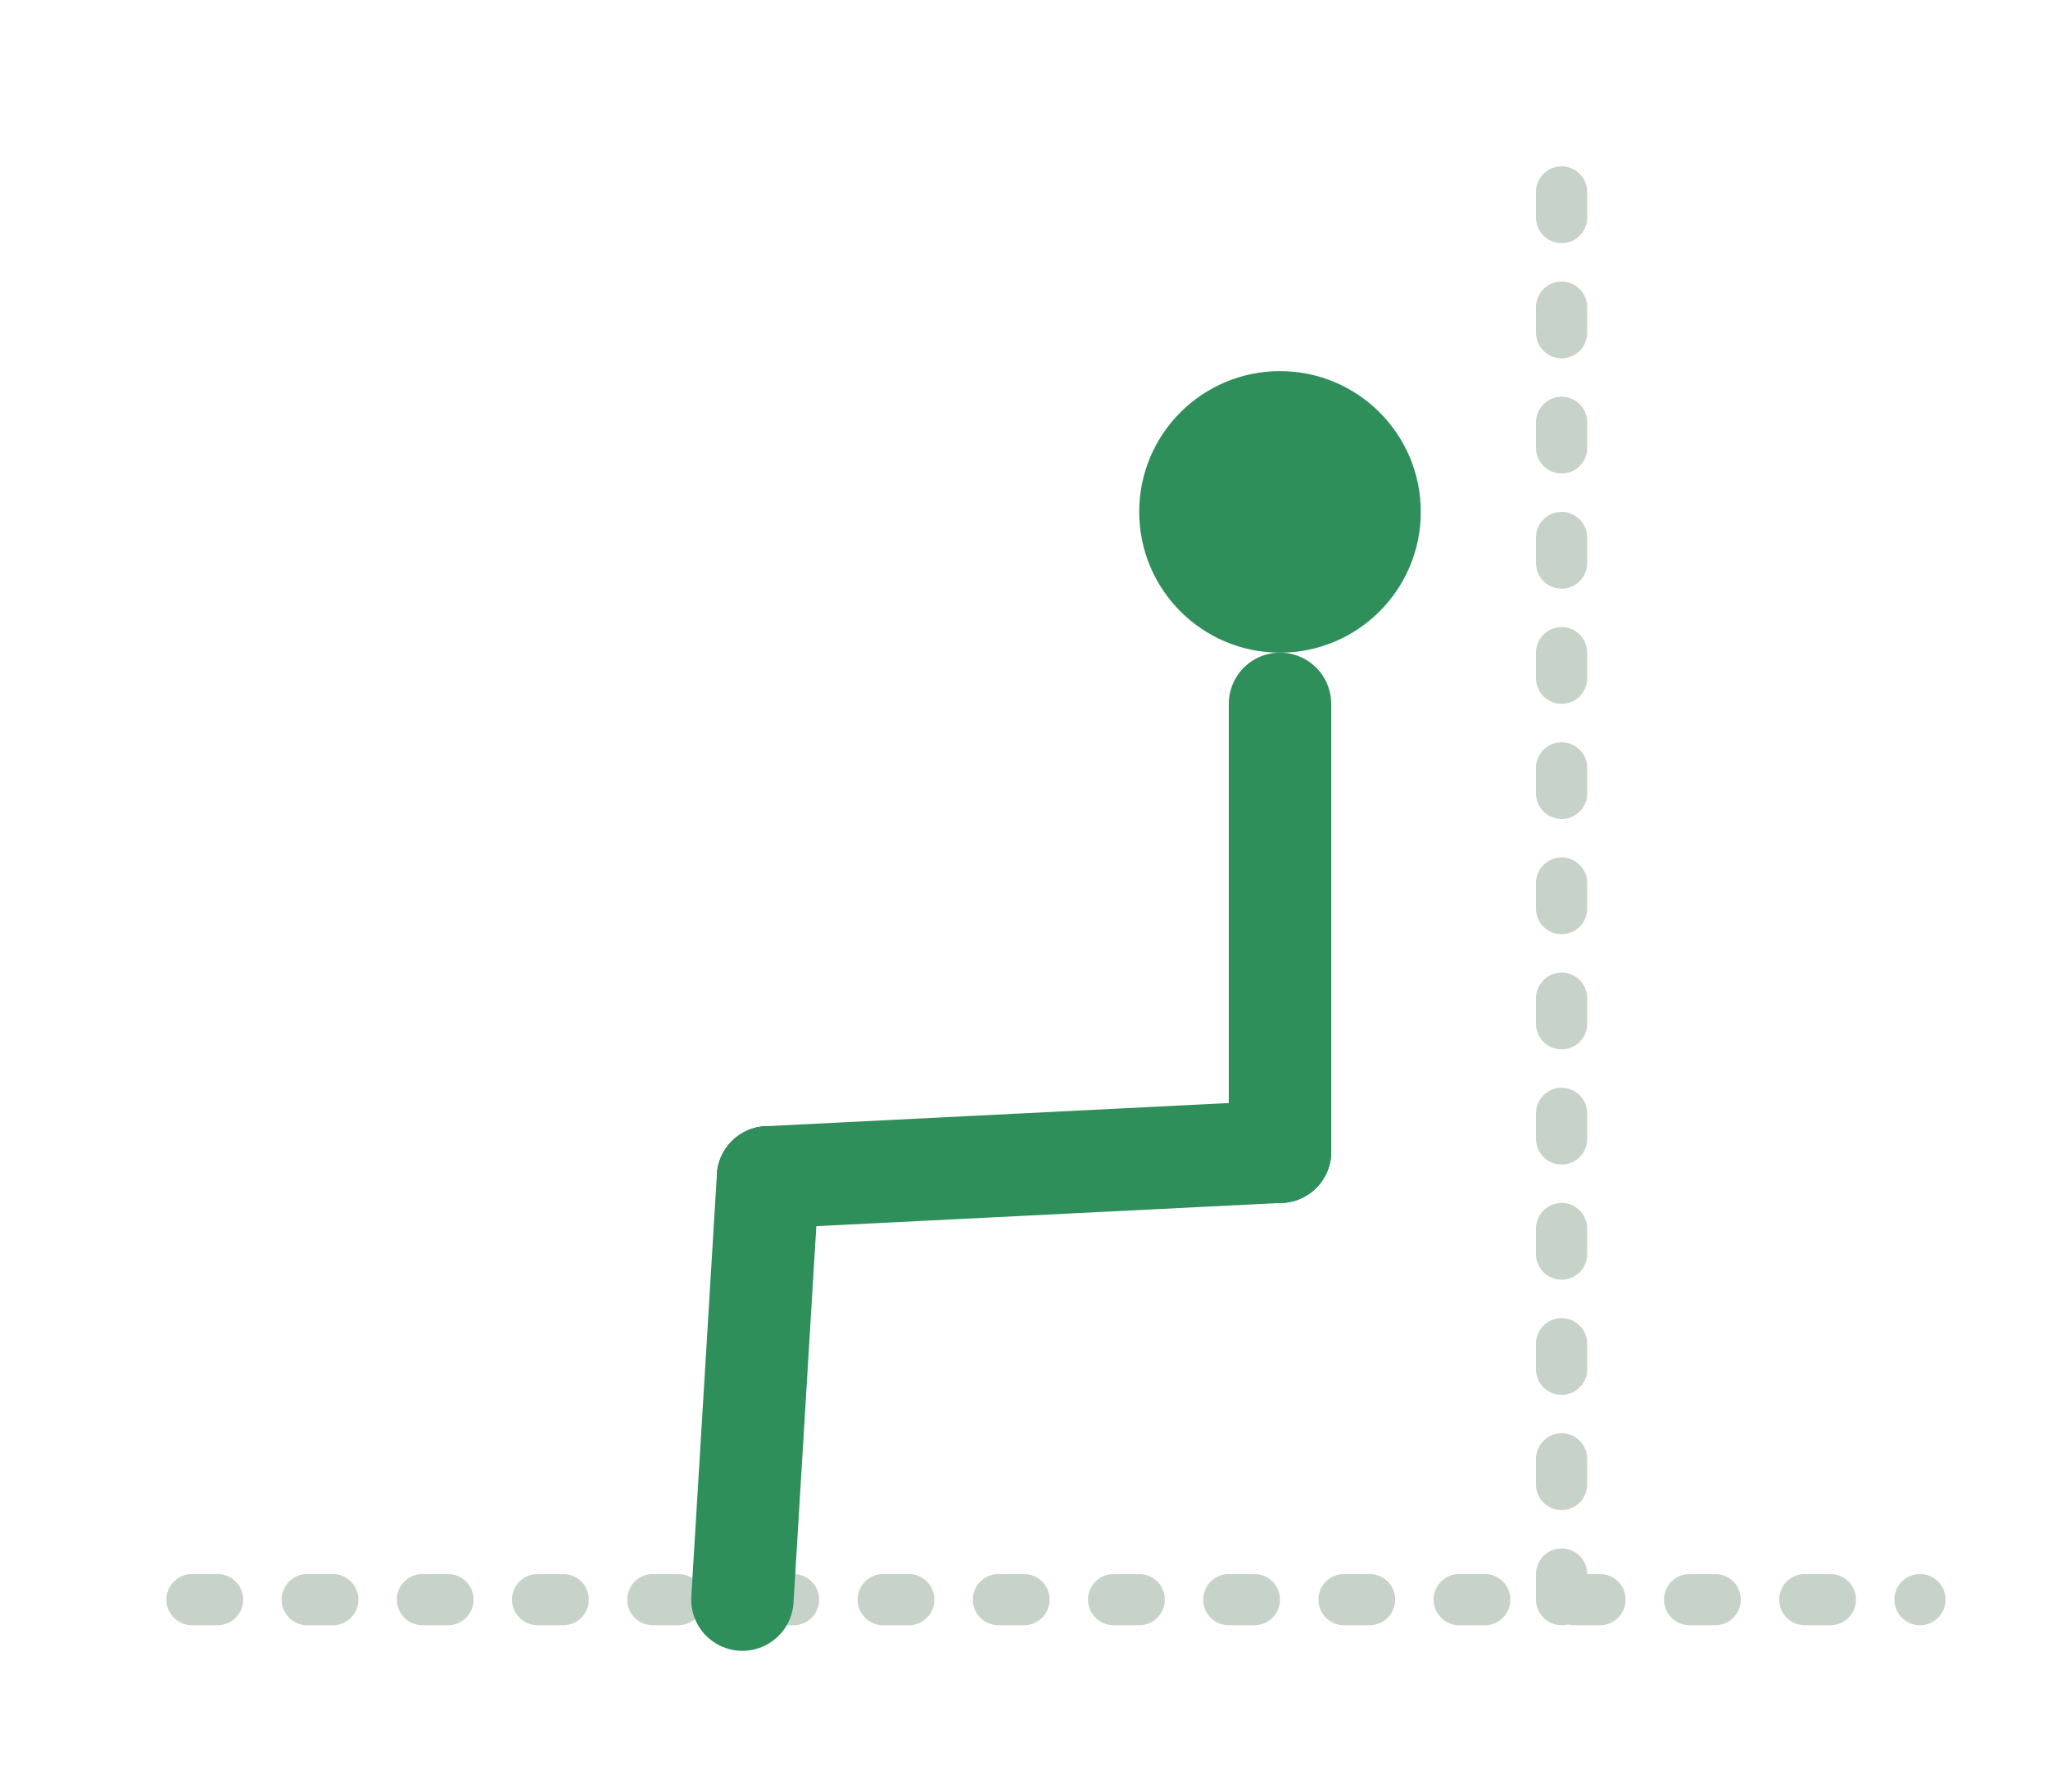
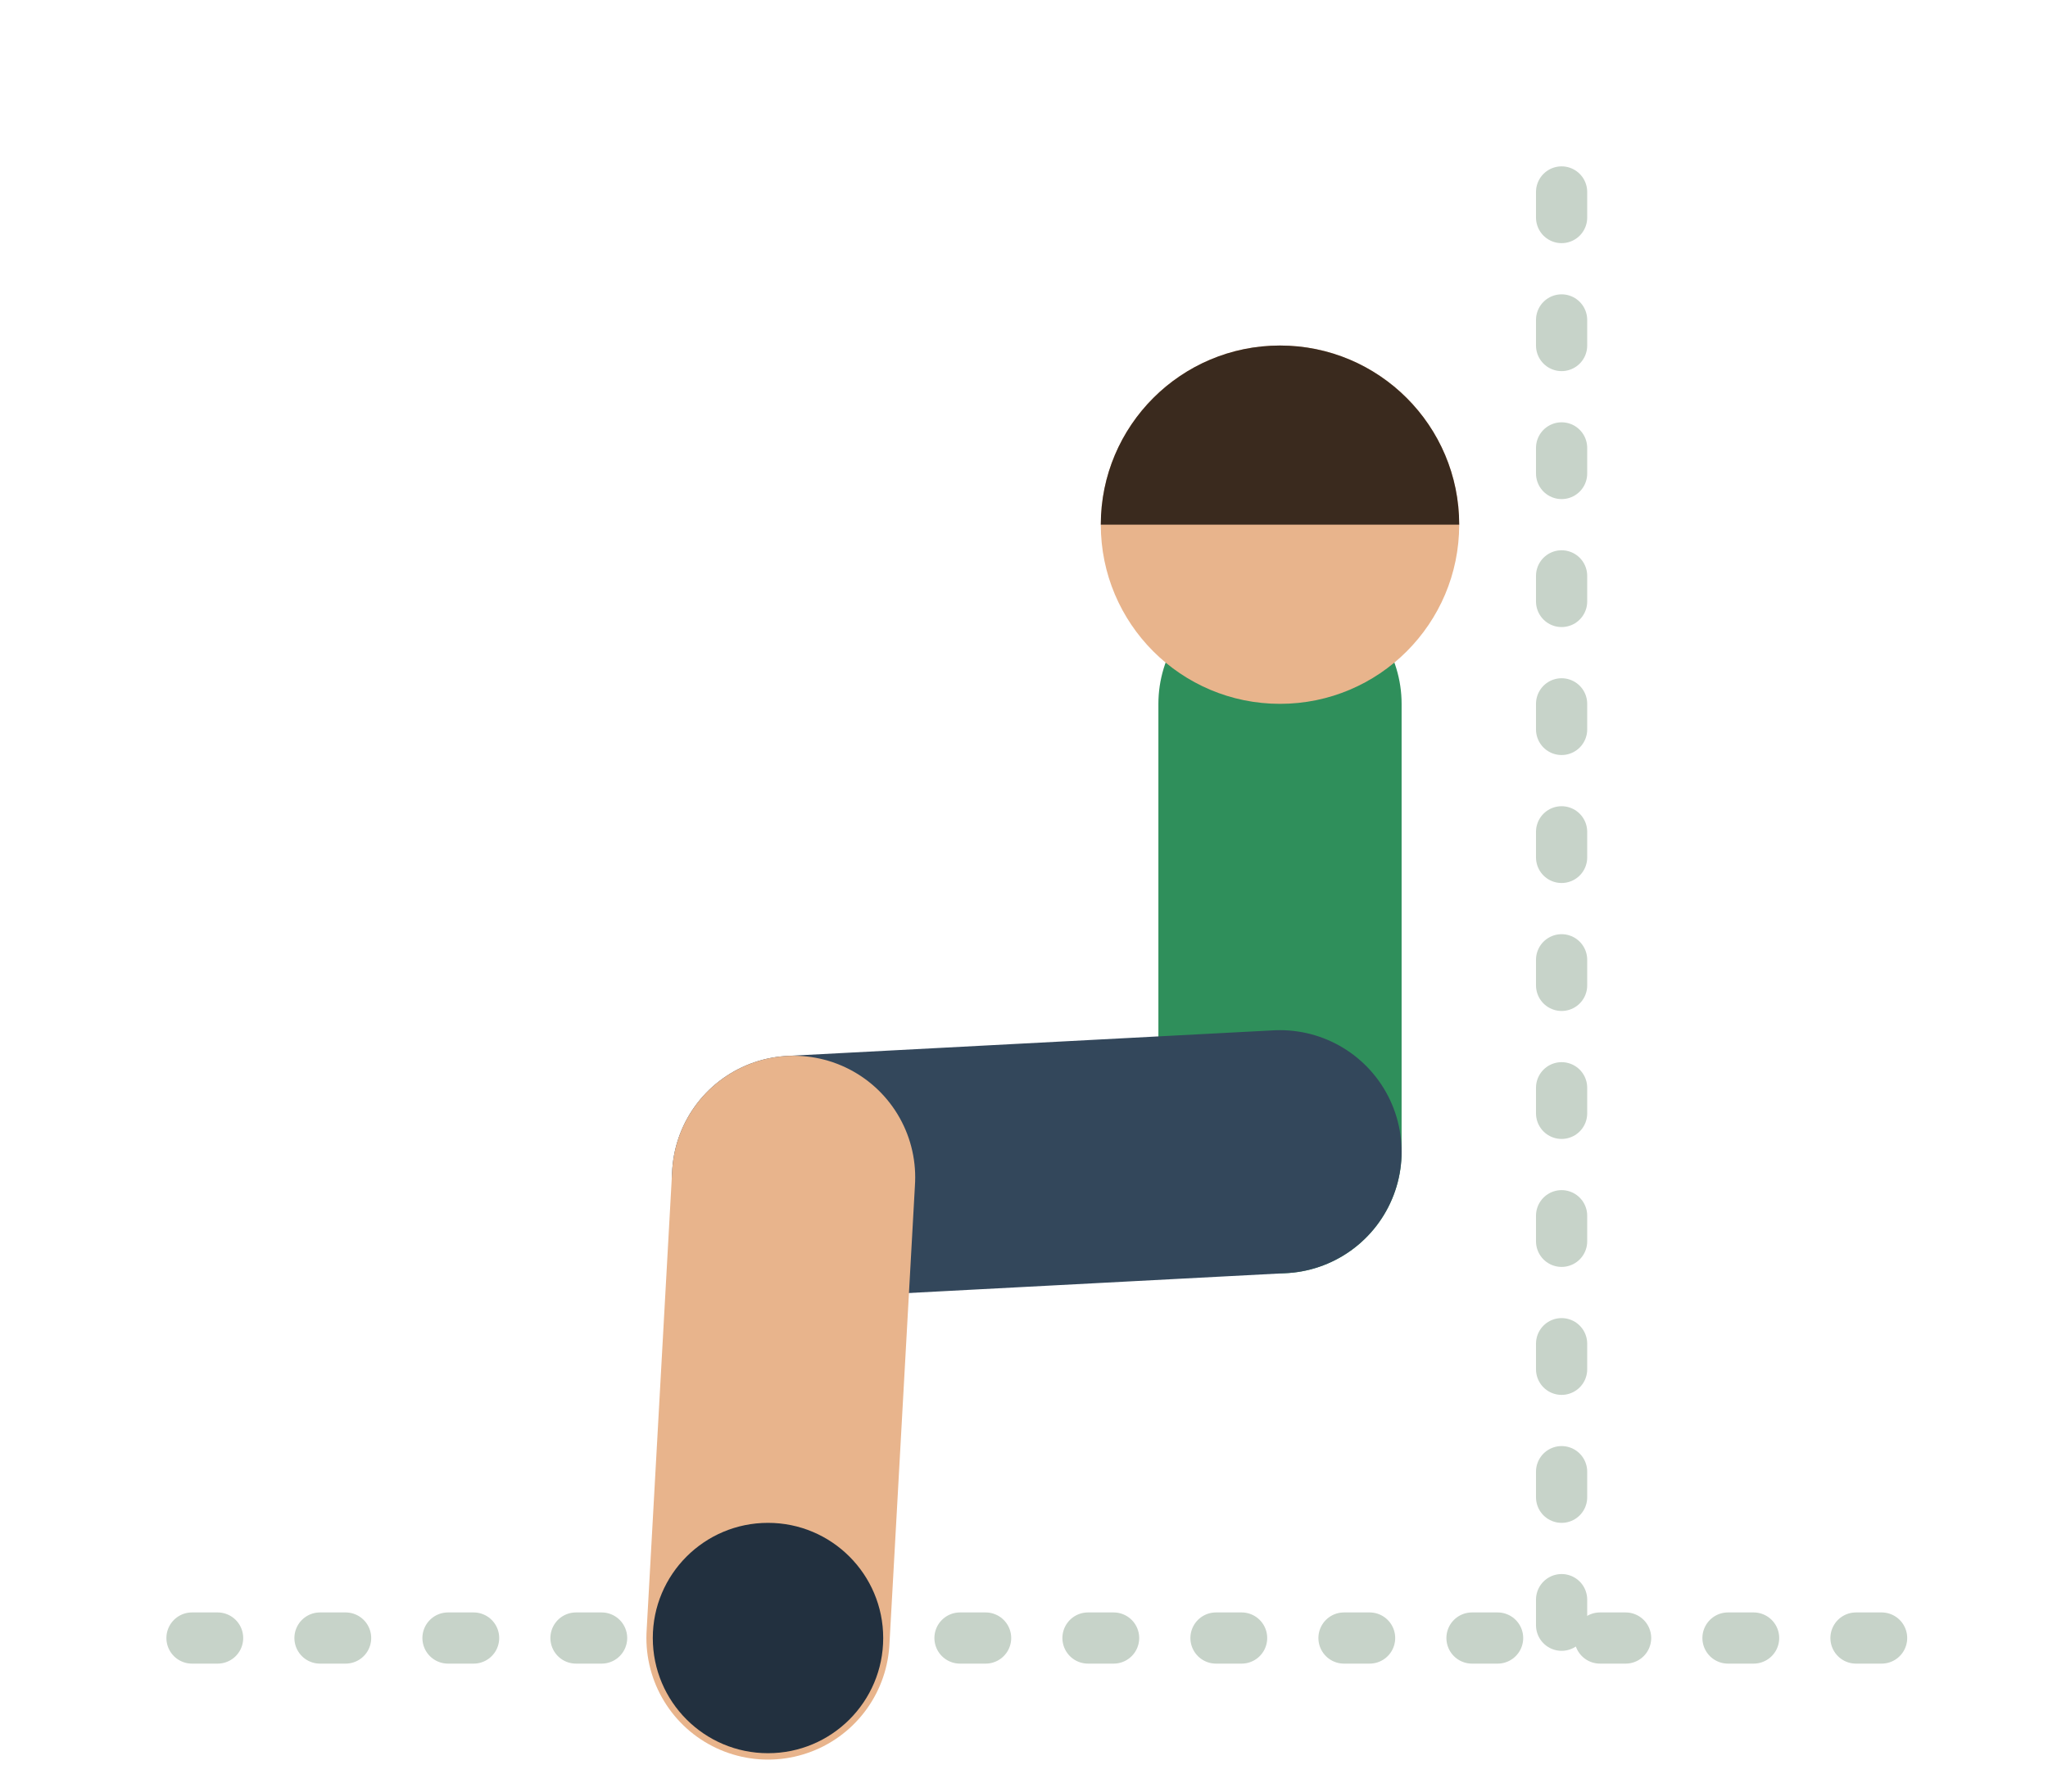
<svg xmlns="http://www.w3.org/2000/svg" viewBox="0 0 160 140">
-   <line x1="122" y1="15" x2="122" y2="125" stroke="#c7d3c9" stroke-width="4" stroke-dasharray="2 7" stroke-linecap="round" />
-   <line x1="15" y1="125" x2="150" y2="125" stroke="#c7d3c9" stroke-width="4" stroke-dasharray="2 7" stroke-linecap="round" />
-   <path d="M100 55 L100 90" stroke="#2f8f5b" stroke-width="8" fill="none" stroke-linecap="round" stroke-linejoin="round" />
-   <path d="M100 90 L60 92" stroke="#2f8f5b" stroke-width="8" fill="none" stroke-linecap="round" stroke-linejoin="round" />
-   <path d="M60 92 L58 125" stroke="#2f8f5b" stroke-width="8" fill="none" stroke-linecap="round" stroke-linejoin="round" />
-   <circle cx="100" cy="40" r="11" fill="#2f8f5b" />
-   <circle cx="100" cy="90" r="4" fill="#2f8f5b" />
-   <circle cx="60" cy="92" r="4" fill="#2f8f5b" />
+   <line x1="122" y1="15" x2="122" y2="128" stroke="#c7d3c9" stroke-width="4" stroke-dasharray="2 8" stroke-linecap="round" />
+   <line x1="15" y1="128" x2="150" y2="128" stroke="#c7d3c9" stroke-width="4" stroke-dasharray="2 8" stroke-linecap="round" />
+   <path d="M100 55 L100 90" stroke="#2f8f5b" stroke-width="19" fill="none" stroke-linecap="round" stroke-linejoin="round" />
+   <path d="M100 90 L62 92" stroke="#33475b" stroke-width="19" fill="none" stroke-linecap="round" stroke-linejoin="round" />
+   <path d="M62 92 L60 128" stroke="#e8b48c" stroke-width="19" fill="none" stroke-linecap="round" stroke-linejoin="round" />
+   <circle cx="60" cy="128" r="9" fill="#22303f" />
+   <circle cx="100" cy="41" r="14" fill="#e8b48c" />
+   <path d="M86 41 A14 14 0 0 1 114 41 Z" fill="#3a2a1e" />
</svg>
